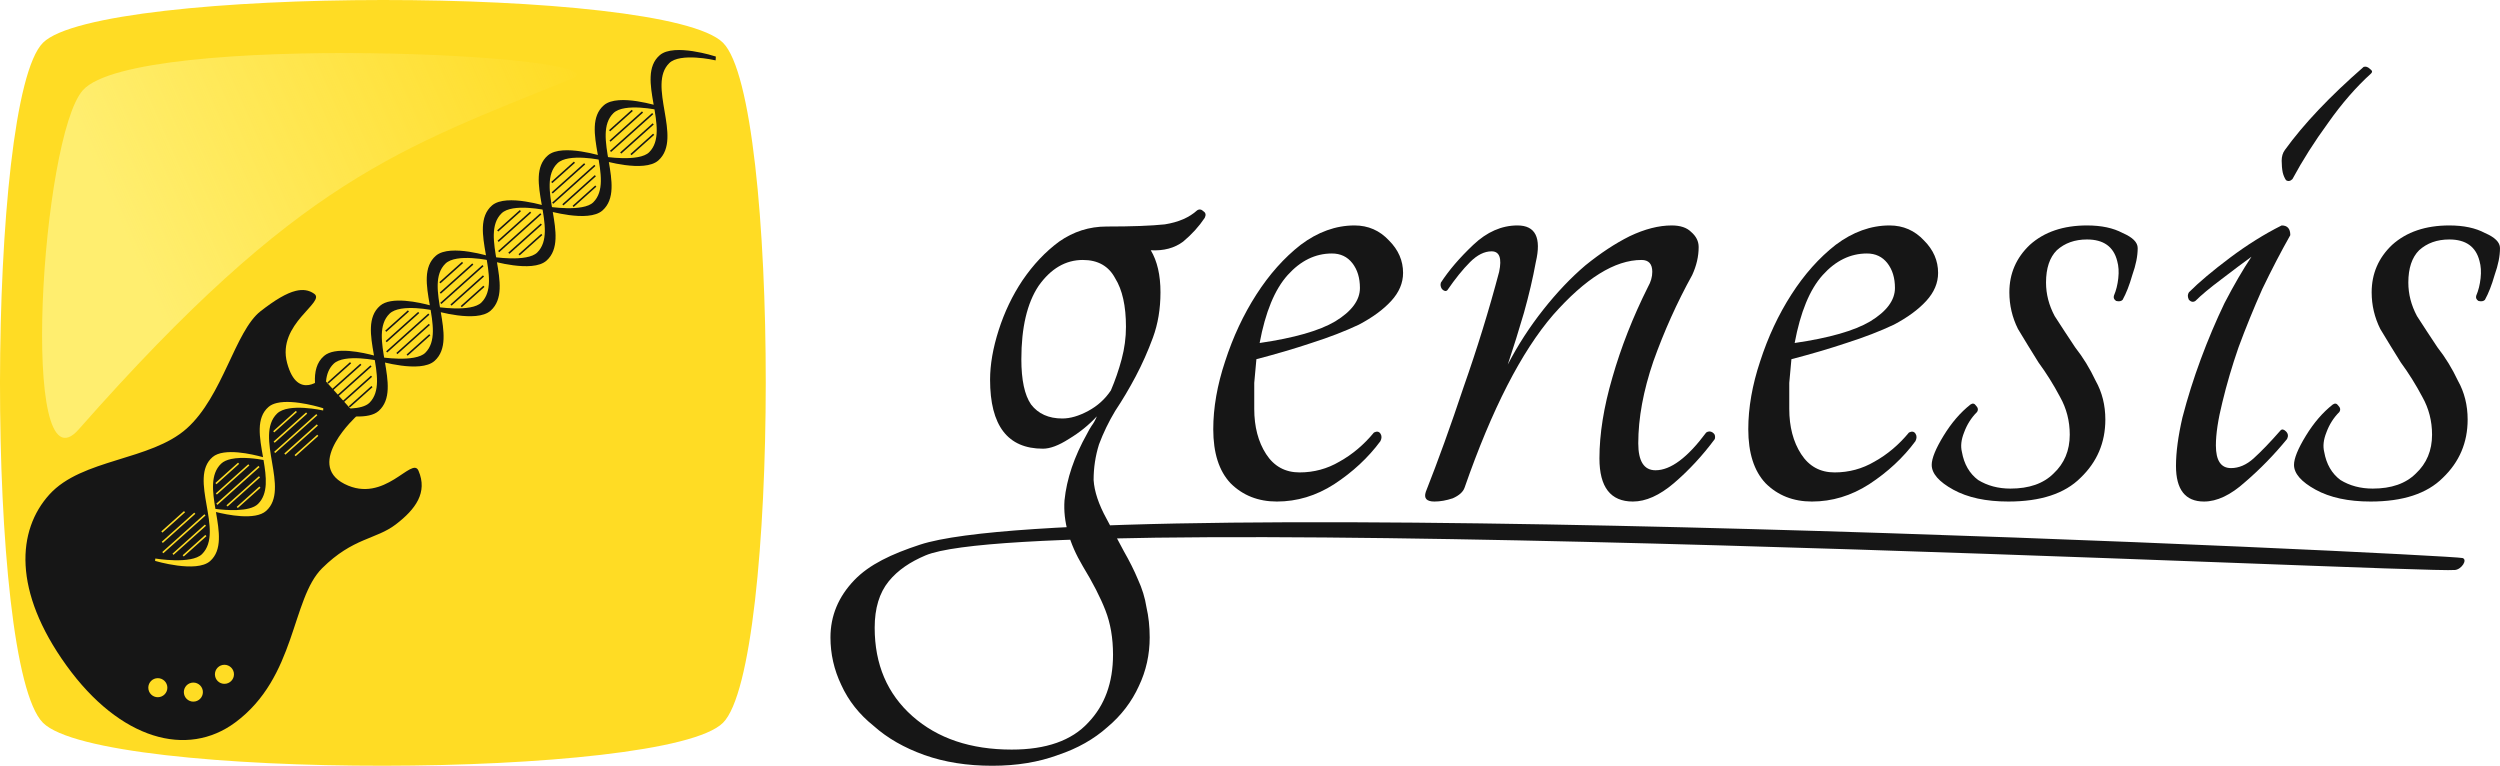
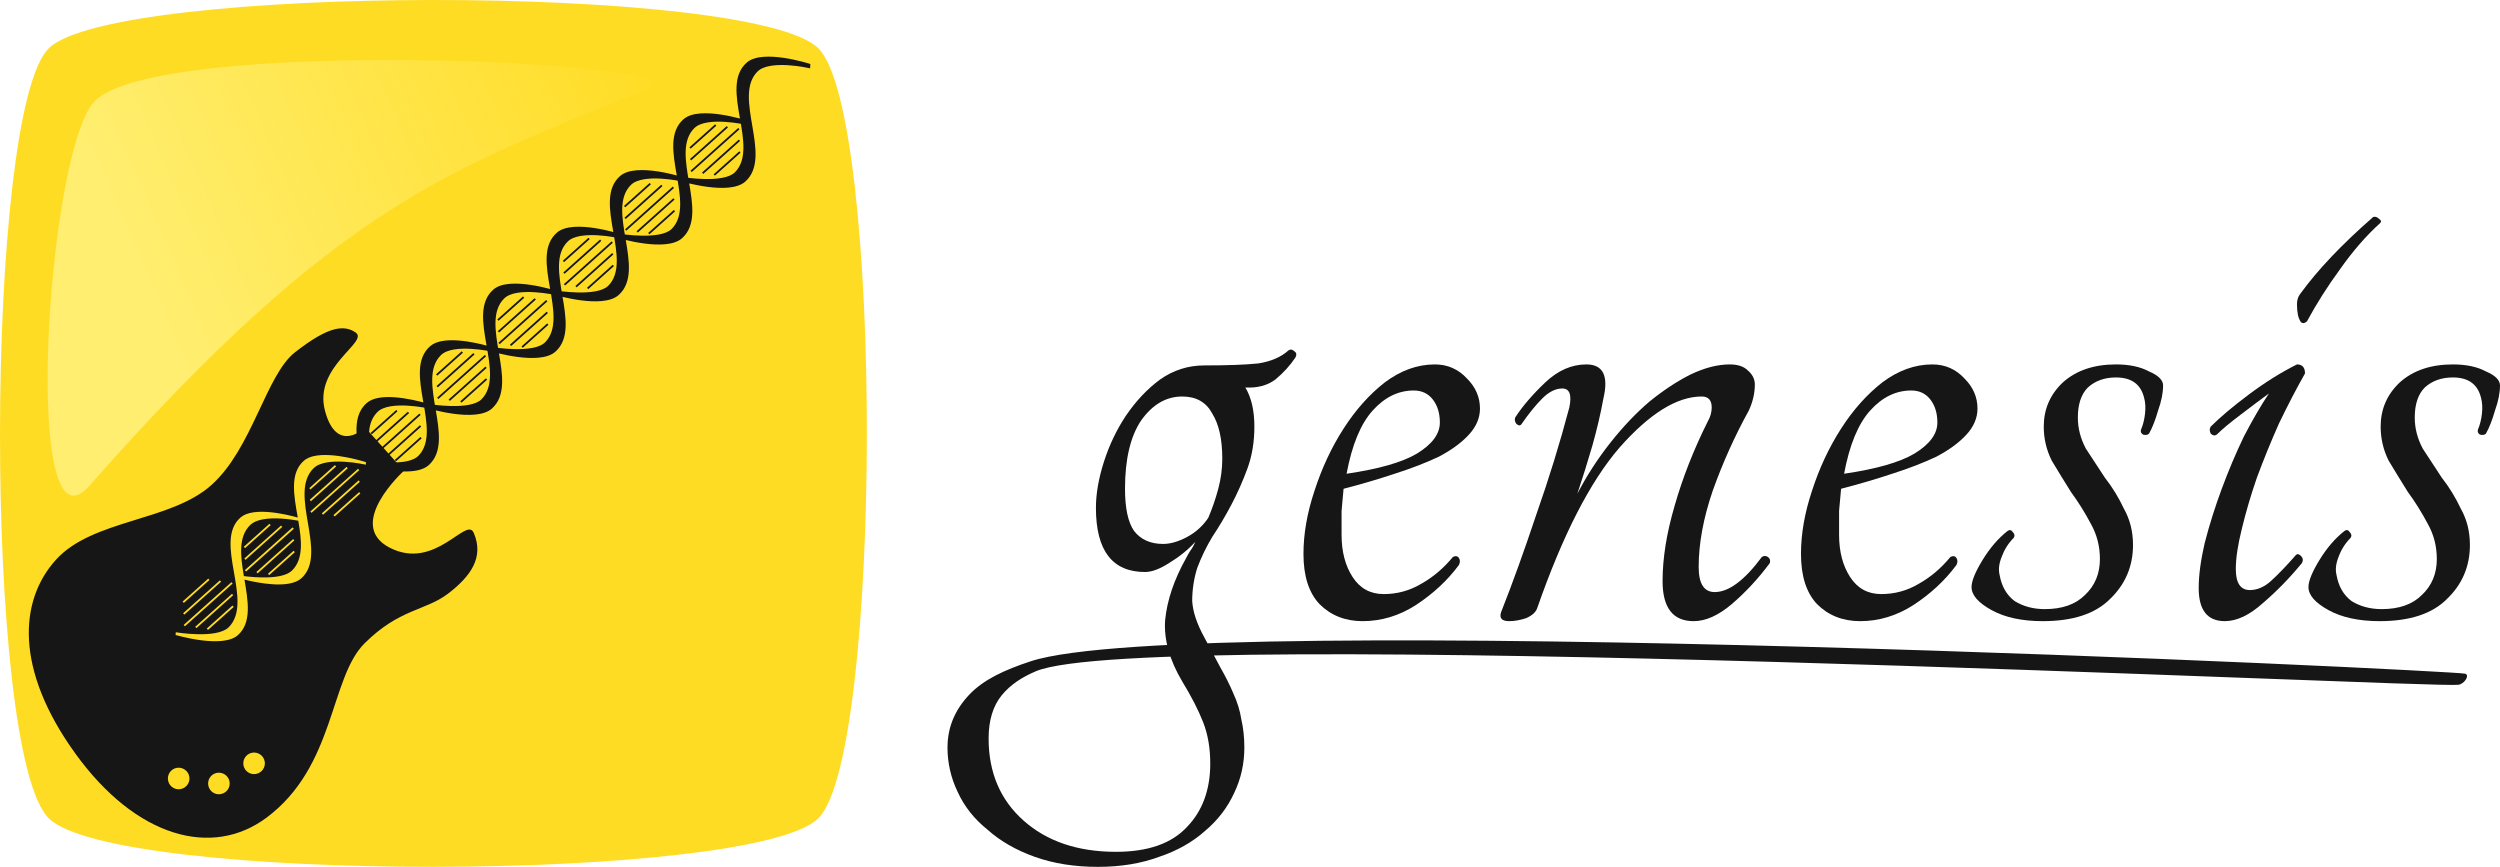
- <svg xmlns="http://www.w3.org/2000/svg" xmlns:xlink="http://www.w3.org/1999/xlink" width="1545.419" height="473.368" id="svg3160" version="1.1">
+ <svg xmlns="http://www.w3.org/2000/svg" xmlns:xlink="http://www.w3.org/1999/xlink" width="1365.189" height="473.368" id="svg3160" version="1.1">
  <defs id="defs3162">
    <linearGradient id="linearGradient3792">
      <stop style="stop-color:#ffee6f;stop-opacity:1;" offset="0" id="stop3794" />
      <stop style="stop-color:#ffee6f;stop-opacity:0;" offset="1" id="stop3796" />
    </linearGradient>
    <linearGradient id="linearGradient3792-9">
      <stop id="stop3794-3" offset="0" style="stop-color:#ffee6f;stop-opacity:1;" />
      <stop id="stop3796-3" offset="1" style="stop-color:#ffee6f;stop-opacity:0;" />
    </linearGradient>
    <linearGradient xlink:href="#linearGradient3792-9" id="linearGradient3328" gradientUnits="userSpaceOnUse" x1="85.564" y1="169.715" x2="362.668" y2="47.948" />
  </defs>
  <g id="layer1" transform="translate(-17.84428,-21.56901)">
    <g id="layer1-1" transform="translate(494.6981,-740.8435)" style="display:none">
      <flowRoot xml:space="preserve" id="flowRoot3167" style="font-size:9px;font-style:normal;font-weight:normal;line-height:254%;letter-spacing:0px;word-spacing:0px;fill:#161616;fill-opacity:1;stroke:none;font-family:Sans" transform="matrix(2.28241,0,0,2.28241,0.7027058,-1437.083)">
        <flowRegion id="flowRegion3169">
          <rect id="rect3171" width="768.726" height="455.579" x="43.437" y="538.195" style="fill:#161616;fill-opacity:1" />
        </flowRegion>
        <flowPara id="flowPara3173" style="font-size:144px;font-style:normal;font-variant:normal;font-weight:normal;font-stretch:normal;fill:#161616;fill-opacity:1;font-family:Tangerine;-inkscape-font-specification:Tangerine">genesis</flowPara>
      </flowRoot>
    </g>
    <g id="layer1-5" transform="translate(11.81371,2.328425)">
      <path id="rect4123-8" d="m 32.595,45.669 c 35.056,-35.056 384.956,-35.419 420.375,0 35.419,35.419 35.056,385.318 0,420.375 -35.056,35.056 -384.594,35.781 -420.375,0 -35.781,-35.781 -35.056,-385.318 0,-420.375 z" style="fill:#ffdc24;fill-opacity:1;stroke:none" />
      <g id="g4535-4" transform="matrix(0.9804062,-0.1969863,0.1969863,0.9804062,168.3549,-112.8624)">
        <path id="path3008-3-5" transform="translate(-249.796,197.1437)" d="m 208.438,112.688 c -5.921,0.248 -13.638,2.979 -23.75,8.031 -17.977,8.981 -33.235,46.975 -59.094,62.125 -25.859,15.15 -67.14,5.487 -91.188,23.219 -24.047,17.732 -34.037,54.04 -10.562,105.719 23.474,51.678 61.947,70.839 95.406,55.094 42.514,-20.006 48.917,-68.033 71.406,-82.875 22.489,-14.842 36.067,-10.781 50,-17.594 13.933,-6.813 23.307,-15.503 20.281,-29.781 -2.086,-9.844 -24.602,16.288 -46.469,-1 -21.867,-17.288 15.781,-39.75 15.781,-39.75 l -16.094,-27.281 c 0,0 -18.137,11.714 -19.719,-13.281 -1.582,-24.995 31.074,-32.058 24.844,-38.625 -2.726,-2.873 -6.239,-4.193 -10.844,-4 z m -25.125,65.656 c 11.048,-0.416 27.531,8.844 27.531,8.844 L 210.5,188.531 c 0,0 -20.124,-9.044 -28.312,-3.75 -16.736,10.819 -1.054,47.462 -18.469,57.656 -7.801,4.567 -24.167,-2.392 -30.562,-5.438 -0.349,11.934 -0.684,23.871 -9.5,29.031 -9.787,5.729 -33.344,-6.812 -33.344,-6.812 L 90.75,257.812 c 0,0 21.182,8.082 28.844,3 16.553,-10.98 0.672,-47.702 18.219,-57.531 7.96,-4.459 24.519,3.15 30.562,6.219 0.308,-12.273 0.361,-24.693 9.5,-29.812 1.534,-0.859 3.392,-1.267 5.438,-1.344 z m 10.594,7.094 0.5,0.844 -16.219,9.562 -0.5,-0.844 16.219,-9.562 z m 6.031,2.188 0.5,0.875 -23.25,13.688 -0.5,-0.875 23.25,-13.688 z m 5.969,2.25 0.5,0.844 -30.156,17.75 -0.5,-0.844 30.156,-17.75 z m -0.938,6.281 0.5,0.875 -23.25,13.688 -0.5,-0.875 23.25,-13.688 z m -1,6.344 0.5,0.844 -16.219,9.562 -0.5,-0.875 16.219,-9.531 z m -55.094,4.219 c -2.599,0.032 -4.959,0.498 -6.75,1.656 -7.804,5.045 -8.559,15.713 -8.906,26.688 5.644,1.901 20.297,6.229 26.438,2.156 7.521,-4.989 8.349,-15.289 8.656,-25.969 -3.839,-1.53 -12.411,-4.617 -19.438,-4.531 z m 3.688,3.062 0.5,0.875 -16.219,9.562 -0.5,-0.875 16.219,-9.562 z m 6,2.219 0.531,0.844 -23.25,13.688 -0.5,-0.844 L 158.562,212 z m 5.969,2.219 0.531,0.875 -30.156,17.75 -0.531,-0.875 30.156,-17.75 z m -0.938,6.312 0.5,0.844 -23.219,13.688 -0.531,-0.844 23.25,-13.688 z m -1,6.312 0.5,0.875 -16.219,9.531 -0.5,-0.844 16.219,-9.562 z m -48.688,5.719 0.5,0.844 -16.219,9.562 -0.5,-0.875 16.219,-9.531 z m 6.031,2.188 0.5,0.844 -23.25,13.688 -0.5,-0.844 23.25,-13.688 z m 5.969,2.219 0.5,0.875 -30.156,17.75 -0.5,-0.875 30.156,-17.75 z m -0.969,6.312 0.531,0.844 -23.25,13.688 -0.5,-0.844 23.219,-13.688 z m -1,6.312 0.531,0.875 -16.25,9.562 -0.5,-0.875 16.219,-9.562 z M 76.531,330.5 c 3.255,0 5.906,2.652 5.906,5.906 0,3.255 -2.652,5.875 -5.906,5.875 -3.255,0 -5.875,-2.62 -5.875,-5.875 0,-3.255 2.62,-5.906 5.875,-5.906 z m 42,0 c 3.255,0 5.906,2.652 5.906,5.906 0,3.255 -2.652,5.875 -5.906,5.875 -3.255,0 -5.875,-2.62 -5.875,-5.875 0,-3.255 2.62,-5.906 5.875,-5.906 z m -21,7 c 3.255,0 5.906,2.652 5.906,5.906 0,3.255 -2.652,5.875 -5.906,5.875 -3.255,0 -5.875,-2.62 -5.875,-5.875 0,-3.255 2.62,-5.906 5.875,-5.906 z" style="fill:#161616;fill-opacity:1;stroke:none;display:inline" />
        <g id="g4496-7">
          <g style="fill:#161616;fill-opacity:1;stroke:#161616;stroke-opacity:1;display:inline" id="g4174-6" transform="matrix(0.5074334,0.861691,-0.861691,0.5074334,220.0609,-687.7087)">
            <path style="fill:#161616;fill-opacity:1;stroke:#161616;stroke-width:1;stroke-linecap:butt;stroke-linejoin:miter;stroke-miterlimit:4;stroke-opacity:1;stroke-dasharray:none" d="m 792.541,493.972 0,34.995" id="path4176-7" />
            <path style="fill:#161616;fill-opacity:1;stroke:#161616;stroke-width:1;stroke-linecap:butt;stroke-linejoin:miter;stroke-miterlimit:4;stroke-opacity:1;stroke-dasharray:none" d="m 797.49,497.983 0,26.972" id="path4178-7" />
            <path style="fill:#161616;fill-opacity:1;stroke:#161616;stroke-width:1;stroke-linecap:butt;stroke-linejoin:miter;stroke-miterlimit:4;stroke-opacity:1;stroke-dasharray:none" d="m 802.44,502.056 0,18.826" id="path4180-1" />
            <path id="path4182-5" d="m 787.592,497.983 0,26.972" style="fill:#161616;fill-opacity:1;stroke:#161616;stroke-width:1;stroke-linecap:butt;stroke-linejoin:miter;stroke-miterlimit:4;stroke-opacity:1;stroke-dasharray:none" />
            <path id="path4184-7" d="m 782.642,502.056 0,18.826" style="fill:#161616;fill-opacity:1;stroke:#161616;stroke-width:1;stroke-linecap:butt;stroke-linejoin:miter;stroke-miterlimit:4;stroke-opacity:1;stroke-dasharray:none" />
          </g>
          <g style="fill:#161616;fill-opacity:1;stroke:#161616;stroke-opacity:1;display:inline" transform="matrix(0.5074334,0.861691,-0.861691,0.5074334,178.6997,-663.3519)" id="g4186-8">
            <path id="path4188-5" d="m 792.541,493.972 0,34.995" style="fill:#161616;fill-opacity:1;stroke:#161616;stroke-width:1;stroke-linecap:butt;stroke-linejoin:miter;stroke-miterlimit:4;stroke-opacity:1;stroke-dasharray:none" />
            <path id="path4190-3" d="m 797.49,497.983 0,26.972" style="fill:#161616;fill-opacity:1;stroke:#161616;stroke-width:1;stroke-linecap:butt;stroke-linejoin:miter;stroke-miterlimit:4;stroke-opacity:1;stroke-dasharray:none" />
            <path id="path4192-8" d="m 802.44,502.056 0,18.826" style="fill:#161616;fill-opacity:1;stroke:#161616;stroke-width:1;stroke-linecap:butt;stroke-linejoin:miter;stroke-miterlimit:4;stroke-opacity:1;stroke-dasharray:none" />
            <path style="fill:#161616;fill-opacity:1;stroke:#161616;stroke-width:1;stroke-linecap:butt;stroke-linejoin:miter;stroke-miterlimit:4;stroke-opacity:1;stroke-dasharray:none" d="m 787.592,497.983 0,26.972" id="path4194-4" />
            <path style="fill:#161616;fill-opacity:1;stroke:#161616;stroke-width:1;stroke-linecap:butt;stroke-linejoin:miter;stroke-miterlimit:4;stroke-opacity:1;stroke-dasharray:none" d="m 782.642,502.056 0,18.826" id="path4196-2" />
          </g>
          <g style="fill:#161616;fill-opacity:1;stroke:#161616;stroke-opacity:1;display:inline" transform="matrix(0.5074334,0.861691,-0.861691,0.5074334,140.0509,-640.5923)" id="g4198-9">
            <path id="path4200-9" d="m 792.541,493.972 0,34.995" style="fill:#161616;fill-opacity:1;stroke:#161616;stroke-width:1;stroke-linecap:butt;stroke-linejoin:miter;stroke-miterlimit:4;stroke-opacity:1;stroke-dasharray:none" />
            <path id="path4202-9" d="m 797.49,497.983 0,26.972" style="fill:#161616;fill-opacity:1;stroke:#161616;stroke-width:1;stroke-linecap:butt;stroke-linejoin:miter;stroke-miterlimit:4;stroke-opacity:1;stroke-dasharray:none" />
            <path id="path4204-1" d="m 802.44,502.056 0,18.826" style="fill:#161616;fill-opacity:1;stroke:#161616;stroke-width:1;stroke-linecap:butt;stroke-linejoin:miter;stroke-miterlimit:4;stroke-opacity:1;stroke-dasharray:none" />
            <path style="fill:#161616;fill-opacity:1;stroke:#161616;stroke-width:1;stroke-linecap:butt;stroke-linejoin:miter;stroke-miterlimit:4;stroke-opacity:1;stroke-dasharray:none" d="m 787.592,497.983 0,26.972" id="path4206-2" />
            <path style="fill:#161616;fill-opacity:1;stroke:#161616;stroke-width:1;stroke-linecap:butt;stroke-linejoin:miter;stroke-miterlimit:4;stroke-opacity:1;stroke-dasharray:none" d="m 782.642,502.056 0,18.826" id="path4208-1" />
          </g>
          <g style="fill:#161616;fill-opacity:1;stroke:#161616;stroke-opacity:1;display:inline" id="g4210-0" transform="matrix(0.5074334,0.861691,-0.861691,0.5074334,98.68967,-616.2355)">
            <path style="fill:#161616;fill-opacity:1;stroke:#161616;stroke-width:1;stroke-linecap:butt;stroke-linejoin:miter;stroke-miterlimit:4;stroke-opacity:1;stroke-dasharray:none" d="m 792.541,493.972 0,34.995" id="path4212-4" />
            <path style="fill:#161616;fill-opacity:1;stroke:#161616;stroke-width:1;stroke-linecap:butt;stroke-linejoin:miter;stroke-miterlimit:4;stroke-opacity:1;stroke-dasharray:none" d="m 797.49,497.983 0,26.972" id="path4214-1" />
            <path style="fill:#161616;fill-opacity:1;stroke:#161616;stroke-width:1;stroke-linecap:butt;stroke-linejoin:miter;stroke-miterlimit:4;stroke-opacity:1;stroke-dasharray:none" d="m 802.44,502.056 0,18.826" id="path4216-6" />
            <path id="path4218-9" d="m 787.592,497.983 0,26.972" style="fill:#161616;fill-opacity:1;stroke:#161616;stroke-width:1;stroke-linecap:butt;stroke-linejoin:miter;stroke-miterlimit:4;stroke-opacity:1;stroke-dasharray:none" />
            <path id="path4220-7" d="m 782.642,502.056 0,18.826" style="fill:#161616;fill-opacity:1;stroke:#161616;stroke-width:1;stroke-linecap:butt;stroke-linejoin:miter;stroke-miterlimit:4;stroke-opacity:1;stroke-dasharray:none" />
          </g>
          <g style="fill:#161616;fill-opacity:1;stroke:#161616;stroke-opacity:1;display:inline" transform="matrix(0.5074334,0.861691,-0.861691,0.5074334,59.97871,-593.4393)" id="g4222-4">
            <path id="path4224-9" d="m 792.541,493.972 0,34.995" style="fill:#161616;fill-opacity:1;stroke:#161616;stroke-width:1;stroke-linecap:butt;stroke-linejoin:miter;stroke-miterlimit:4;stroke-opacity:1;stroke-dasharray:none" />
            <path id="path4226-5" d="m 797.49,497.983 0,26.972" style="fill:#161616;fill-opacity:1;stroke:#161616;stroke-width:1;stroke-linecap:butt;stroke-linejoin:miter;stroke-miterlimit:4;stroke-opacity:1;stroke-dasharray:none" />
            <path id="path4228-4" d="m 802.44,502.056 0,18.826" style="fill:#161616;fill-opacity:1;stroke:#161616;stroke-width:1;stroke-linecap:butt;stroke-linejoin:miter;stroke-miterlimit:4;stroke-opacity:1;stroke-dasharray:none" />
            <path style="fill:#161616;fill-opacity:1;stroke:#161616;stroke-width:1;stroke-linecap:butt;stroke-linejoin:miter;stroke-miterlimit:4;stroke-opacity:1;stroke-dasharray:none" d="m 787.592,497.983 0,26.972" id="path4230-4" />
            <path style="fill:#161616;fill-opacity:1;stroke:#161616;stroke-width:1;stroke-linecap:butt;stroke-linejoin:miter;stroke-miterlimit:4;stroke-opacity:1;stroke-dasharray:none" d="m 782.642,502.056 0,18.826" id="path4232-0" />
          </g>
          <g style="fill:#161616;fill-opacity:1;stroke:#161616;stroke-opacity:1;display:inline" id="g4234-3" transform="matrix(0.5074334,0.861691,-0.861691,0.5074334,18.61754,-569.0825)">
            <path style="fill:#161616;fill-opacity:1;stroke:#161616;stroke-width:1;stroke-linecap:butt;stroke-linejoin:miter;stroke-miterlimit:4;stroke-opacity:1;stroke-dasharray:none" d="m 792.541,493.972 0,34.995" id="path4236-2" />
            <path style="fill:#161616;fill-opacity:1;stroke:#161616;stroke-width:1;stroke-linecap:butt;stroke-linejoin:miter;stroke-miterlimit:4;stroke-opacity:1;stroke-dasharray:none" d="m 797.49,497.983 0,26.972" id="path4238-7" />
            <path style="fill:#161616;fill-opacity:1;stroke:#161616;stroke-width:1;stroke-linecap:butt;stroke-linejoin:miter;stroke-miterlimit:4;stroke-opacity:1;stroke-dasharray:none" d="m 802.44,502.056 0,18.826" id="path4240-0" />
            <path id="path4242-5" d="m 787.592,497.983 0,26.972" style="fill:#161616;fill-opacity:1;stroke:#161616;stroke-width:1;stroke-linecap:butt;stroke-linejoin:miter;stroke-miterlimit:4;stroke-opacity:1;stroke-dasharray:none" />
            <path id="path4244-5" d="m 782.642,502.056 0,18.826" style="fill:#161616;fill-opacity:1;stroke:#161616;stroke-width:1;stroke-linecap:butt;stroke-linejoin:miter;stroke-miterlimit:4;stroke-opacity:1;stroke-dasharray:none" />
          </g>
          <path d="m 14.892,328.175 c -2.538,-0.061 -4.847,0.344 -6.688,1.375 -17.547,9.829 -1.666,46.52 -18.219,57.5 -2.829,1.877 -7.511,1.957 -12.281,1.312 l 2.688,4.531 c 5.171,1.137 10.247,1.371 13.656,-0.625 17.415,-10.194 1.701,-46.806 18.438,-57.625 8.189,-5.294 28.344,3.719 28.344,3.719 l 0.344,-1.344 c 0,0 -15.284,-8.581 -26.281,-8.844 z m -13.819,32.356 -0.42,1.412 c 0,0 23.545,12.546 33.332,6.817 17.415,-10.194 1.723,-46.834 18.46,-57.654 8.189,-5.294 28.329,3.734 28.329,3.734 l 0.348,-1.345 c 0,0 -23.15,-12.978 -32.968,-7.478 -17.547,9.829 -1.676,46.538 -18.229,57.518 -7.661,5.082 -28.851,-3.004 -28.851,-3.004 z m 40.127,-23.63 -0.42,1.412 c 0,0 23.545,12.546 33.332,6.817 17.415,-10.194 1.723,-46.834 18.46,-57.654 8.189,-5.294 28.329,3.734 28.329,3.734 l 0.348,-1.345 c 0,0 -23.15,-12.978 -32.968,-7.478 -17.547,9.829 -1.676,46.538 -18.229,57.518 -7.661,5.082 -28.851,-3.004 -28.851,-3.004 z m 39.946,-23.523 -0.42,1.412 c 0,0 23.545,12.546 33.332,6.817 17.415,-10.194 1.723,-46.834 18.46,-57.654 8.189,-5.294 28.329,3.734 28.329,3.734 l 0.348,-1.345 c 0,0 -23.15,-12.978 -32.968,-7.478 -17.547,9.829 -1.676,46.538 -18.229,57.518 -7.661,5.082 -28.851,-3.004 -28.851,-3.004 z m 40.065,-23.593 -0.42,1.412 c 0,0 23.545,12.546 33.332,6.817 17.415,-10.194 1.723,-46.834 18.46,-57.654 8.189,-5.294 28.329,3.734 28.329,3.734 l 0.348,-1.345 c 0,0 -23.15,-12.978 -32.968,-7.478 -17.547,9.829 -1.676,46.538 -18.229,57.518 -7.661,5.082 -28.851,-3.004 -28.851,-3.004 z m 39.946,-23.523 -0.42,1.412 c 0,0 23.545,12.546 33.332,6.817 17.415,-10.194 1.723,-46.834 18.46,-57.654 8.189,-5.294 28.329,3.734 28.329,3.734 l 0.348,-1.345 c 0,0 -23.15,-12.978 -32.968,-7.478 -17.547,9.829 -1.676,46.538 -18.229,57.518 -7.661,5.082 -28.851,-3.004 -28.851,-3.004 z m -186.326,85.507 c -2.538,-0.061 -4.847,0.344 -6.688,1.375 -5.266,2.95 -7.505,8.318 -8.531,14.688 2.739,-0.812 4.75,-2.094 4.75,-2.094 l 1.25,2.125 c 1.265,-4.016 3.33,-7.374 6.812,-9.625 8.189,-5.294 28.344,3.719 28.344,3.719 l 0.344,-1.344 c 0,0 -15.284,-8.581 -26.281,-8.844 z" style="fill:#161616;fill-opacity:1;stroke:#161616;stroke-width:1px;stroke-linecap:butt;stroke-linejoin:miter;stroke-opacity:1" id="path4274-0" />
        </g>
      </g>
      <path style="fill:url(#linearGradient3328);fill-opacity:1;stroke:none" d="M 57.314,74.945 C 90.072,38.478 396.095,52.946 359.503,67.874 253.439,111.142 191.308,129.613 54.687,284.671 17.636,326.723 31.55,103.626 57.314,74.945 z" id="path4045-5" />
    </g>
-     <g id="layer3" transform="matrix(2.028434,0,0,2.028434,25.20141,-240.828)">
+     <g id="layer3" transform="matrix(1.666262,0,0,1.666262,119.589,-109.4589)">
      <g transform="matrix(2.28241,0,0,2.28241,187.7845,-1572.273)" style="font-size:9px;font-style:normal;font-weight:normal;line-height:254%;letter-spacing:0px;word-spacing:0px;fill:#161616;fill-opacity:1;stroke:none;font-family:Sans" id="flowRoot3167-9">
        <path d="m 75.981,773.628 c 0.288,-0.192 0.576,-0.144 0.864,0.144 0.288,0.192 0.336,0.48 0.144,0.864 -0.768,1.152 -1.728,2.208 -2.88,3.168 -1.152,0.864 -2.592,1.248 -4.32,1.152 0.864,1.44 1.296,3.312 1.296,5.616 -2.8e-5,2.208 -0.336,4.224 -1.008,6.048 -0.672,1.824 -1.44,3.552 -2.304,5.184 -0.864,1.632 -1.776,3.168 -2.736,4.608 -0.864,1.44 -1.584,2.928 -2.16,4.464 -0.48,1.536 -0.72,3.12 -0.72,4.752 0.096,1.536 0.672,3.264 1.728,5.184 0.864,1.632 1.632,3.072 2.304,4.32 0.768,1.344 1.392,2.592 1.872,3.744 0.576,1.248 0.96,2.496 1.152,3.744 0.288,1.248 0.432,2.592 0.432,4.032 -2.6e-5,2.304 -0.48,4.464 -1.44,6.48 -0.96,2.112 -2.352,3.936 -4.176,5.472 -1.824,1.632 -4.032,2.88 -6.624,3.744 -2.592,0.96 -5.52,1.44 -8.784,1.44 -3.36,-4e-5 -6.384,-0.48 -9.072,-1.44 -2.688,-0.96 -4.944,-2.256 -6.768,-3.888 -1.92,-1.536 -3.36,-3.36 -4.32,-5.472 -0.96,-2.016 -1.44,-4.128 -1.44,-6.336 1.6e-5,-2.88 1.056,-5.424 3.168,-7.632 2.016,-2.112 5,-3.509 8.784,-4.752 22.773,-7.48 204.579,1.332 205.974,1.785 0.686,0.223 -0.124,1.497 -1.004,1.593 -4.564,0.497 -188.649,-8.593 -204.25,-1.938 -1.984,0.846 -3.648,1.92 -4.896,3.456 -1.248,1.536 -1.872,3.6 -1.872,6.192 1.1e-5,4.896 1.68,8.832 5.04,11.808 3.36,2.976 7.776,4.464 13.248,4.464 4.608,-4e-5 8.016,-1.2 10.224,-3.6 2.208,-2.304 3.312,-5.328 3.312,-9.072 -2.1e-5,-2.208 -0.336,-4.176 -1.008,-5.904 -0.672,-1.728 -1.68,-3.696 -3.024,-5.904 -1.824,-3.072 -2.64,-6 -2.448,-8.784 0.288,-2.88 1.296,-5.856 3.024,-8.928 0.192,-0.384 0.384,-0.72 0.576,-1.008 0.288,-0.384 0.528,-0.816 0.72,-1.296 -1.056,1.152 -2.304,2.16 -3.744,3.024 -1.344,0.864 -2.496,1.296 -3.456,1.296 -4.704,0 -7.056,-3.072 -7.056,-9.216 -5e-6,-2.016 0.384,-4.224 1.152,-6.624 0.768,-2.4 1.824,-4.608 3.168,-6.624 1.44,-2.112 3.072,-3.84 4.896,-5.184 1.92,-1.344 4.032,-2.016 6.336,-2.016 3.36,3e-5 5.952,-0.096 7.776,-0.288 1.824,-0.288 3.264,-0.912 4.32,-1.872 m -11.52,24.048 c 0.576,-1.344 1.056,-2.736 1.44,-4.176 0.384,-1.44 0.576,-2.88 0.576,-4.32 -2.3e-5,-2.784 -0.48,-4.944 -1.44,-6.48 -0.864,-1.632 -2.304,-2.448 -4.32,-2.448 -2.304,3e-5 -4.272,1.152 -5.904,3.456 -1.536,2.304 -2.304,5.568 -2.304,9.792 -9e-6,2.784 0.432,4.8 1.296,6.048 0.96,1.248 2.352,1.872 4.176,1.872 1.056,10e-6 2.208,-0.336 3.456,-1.008 1.248,-0.672 2.256,-1.584 3.024,-2.736" style="font-size:144px;font-variant:normal;font-stretch:normal;fill:#161616;font-family:Tangerine;-inkscape-font-specification:Tangerine" id="path3069" />
        <path d="m 103.477,781.98 c -3e-5,1.344 -0.528,2.592 -1.584,3.744 -1.056,1.152 -2.496,2.208 -4.32,3.168 -1.824,0.864 -3.936,1.68 -6.336,2.448 -2.304,0.768 -4.752,1.488 -7.344,2.16 -0.096,1.056 -0.192,2.112 -0.288,3.168 -1e-5,1.056 -1e-5,2.208 0,3.456 -1e-5,2.4 0.528,4.416 1.584,6.048 1.056,1.632 2.544,2.448 4.464,2.448 1.92,0 3.696,-0.48 5.328,-1.44 1.728,-0.96 3.264,-2.256 4.608,-3.888 0.384,-0.192 0.672,-0.144 0.864,0.144 0.192,0.288 0.192,0.624 0,1.008 -1.632,2.208 -3.696,4.128 -6.192,5.76 -2.4,1.536 -4.944,2.304 -7.632,2.304 -2.496,0 -4.56,-0.816 -6.192,-2.448 -1.536,-1.632 -2.304,-4.032 -2.304,-7.2 -4e-6,-2.88 0.528,-5.904 1.584,-9.072 1.056,-3.264 2.448,-6.24 4.176,-8.928 1.728,-2.688 3.696,-4.896 5.904,-6.624 2.304,-1.728 4.704,-2.592 7.2,-2.592 1.824,3e-5 3.36,0.672 4.608,2.016 1.248,1.248 1.872,2.688 1.872,4.32 m -9.504,-2.592 c -2.208,3e-5 -4.176,0.96 -5.904,2.88 -1.728,1.92 -2.976,4.944 -3.744,9.072 4.608,-0.672 7.968,-1.632 10.08,-2.88 2.208,-1.344 3.312,-2.832 3.312,-4.464 -2.4e-5,-1.344 -0.336,-2.448 -1.008,-3.312 -0.672,-0.864 -1.584,-1.296 -2.736,-1.296" style="font-size:144px;font-variant:normal;font-stretch:normal;fill:#161616;font-family:Tangerine;-inkscape-font-specification:Tangerine" id="path3071" />
        <path d="m 143.952,803.292 c 0.288,-0.192 0.576,-0.192 0.864,0 0.288,0.192 0.384,0.48 0.288,0.864 -1.632,2.208 -3.456,4.176 -5.472,5.904 -1.92,1.632 -3.744,2.448 -5.472,2.448 -2.976,0 -4.464,-1.92 -4.464,-5.76 -3e-5,-3.264 0.576,-6.864 1.728,-10.8 1.152,-4.032 2.736,-8.064 4.752,-12.096 0.384,-0.672 0.576,-1.344 0.576,-2.016 -3e-5,-1.056 -0.48,-1.584 -1.44,-1.584 -3.552,3e-5 -7.488,2.448 -11.808,7.344 -4.224,4.896 -8.16,12.576 -11.808,23.04 -0.192,0.576 -0.72,1.056 -1.584,1.44 -0.864,0.288 -1.68,0.432 -2.448,0.432 -1.056,0 -1.44,-0.432 -1.152,-1.296 1.632,-4.128 3.312,-8.784 5.04,-13.968 1.824,-5.184 3.408,-10.32 4.752,-15.408 0.384,-1.824 0.048,-2.736 -1.008,-2.736 -0.96,3e-5 -1.92,0.48 -2.88,1.44 -0.96,0.96 -1.968,2.208 -3.024,3.744 -0.192,0.192 -0.432,0.144 -0.72,-0.144 -0.192,-0.288 -0.24,-0.576 -0.144,-0.864 1.056,-1.632 2.496,-3.312 4.32,-5.04 1.824,-1.728 3.792,-2.592 5.904,-2.592 2.4,3e-5 3.216,1.632 2.448,4.896 -0.384,2.112 -0.912,4.368 -1.584,6.768 -0.672,2.304 -1.392,4.608 -2.16,6.912 1.344,-2.592 2.928,-5.04 4.752,-7.344 1.824,-2.304 3.696,-4.272 5.616,-5.904 2.016,-1.632 3.984,-2.928 5.904,-3.888 2.016,-0.96 3.888,-1.44 5.616,-1.44 1.152,3e-5 2.016,0.288 2.592,0.864 0.672,0.576 1.008,1.248 1.008,2.016 -4e-5,1.248 -0.288,2.496 -0.864,3.744 -2.016,3.648 -3.744,7.488 -5.184,11.52 -1.344,3.936 -2.016,7.584 -2.016,10.944 -3e-5,2.4 0.768,3.6 2.304,3.6 2.016,0 4.272,-1.68 6.768,-5.04" style="font-size:144px;font-variant:normal;font-stretch:normal;fill:#161616;font-family:Tangerine;-inkscape-font-specification:Tangerine" id="path3073" />
        <path d="m 174.914,781.98 c -3e-5,1.344 -0.528,2.592 -1.584,3.744 -1.056,1.152 -2.496,2.208 -4.32,3.168 -1.824,0.864 -3.936,1.68 -6.336,2.448 -2.304,0.768 -4.752,1.488 -7.344,2.16 -0.096,1.056 -0.192,2.112 -0.288,3.168 -1e-5,1.056 -1e-5,2.208 0,3.456 -1e-5,2.4 0.528,4.416 1.584,6.048 1.056,1.632 2.544,2.448 4.464,2.448 1.92,0 3.696,-0.48 5.328,-1.44 1.728,-0.96 3.264,-2.256 4.608,-3.888 0.384,-0.192 0.672,-0.144 0.864,0.144 0.192,0.288 0.192,0.624 0,1.008 -1.632,2.208 -3.696,4.128 -6.192,5.76 -2.4,1.536 -4.944,2.304 -7.632,2.304 -2.496,0 -4.56,-0.816 -6.192,-2.448 -1.536,-1.632 -2.304,-4.032 -2.304,-7.2 0,-2.88 0.528,-5.904 1.584,-9.072 1.056,-3.264 2.448,-6.24 4.176,-8.928 1.728,-2.688 3.696,-4.896 5.904,-6.624 2.304,-1.728 4.704,-2.592 7.2,-2.592 1.824,3e-5 3.36,0.672 4.608,2.016 1.248,1.248 1.872,2.688 1.872,4.32 m -9.504,-2.592 c -2.208,3e-5 -4.176,0.96 -5.904,2.88 -1.728,1.92 -2.976,4.944 -3.744,9.072 4.608,-0.672 7.968,-1.632 10.08,-2.88 2.208,-1.344 3.312,-2.832 3.312,-4.464 -2e-5,-1.344 -0.336,-2.448 -1.008,-3.312 -0.672,-0.864 -1.584,-1.296 -2.736,-1.296" style="font-size:144px;font-variant:normal;font-stretch:normal;fill:#161616;font-family:Tangerine;-inkscape-font-specification:Tangerine" id="path3075" />
        <path d="m 194.797,775.644 c 1.92,3e-5 3.504,0.336 4.752,1.008 1.344,0.576 2.016,1.248 2.016,2.016 -3e-5,1.056 -0.24,2.256 -0.72,3.6 -0.384,1.344 -0.816,2.448 -1.296,3.312 -0.192,0.192 -0.48,0.24 -0.864,0.144 -0.288,-0.192 -0.384,-0.432 -0.288,-0.72 0.288,-0.672 0.48,-1.44 0.576,-2.304 0.096,-0.864 0.048,-1.632 -0.144,-2.304 -0.48,-1.92 -1.824,-2.88 -4.032,-2.88 -1.632,3e-5 -2.976,0.48 -4.032,1.44 -0.96,0.96 -1.44,2.4 -1.44,4.32 -1e-5,1.536 0.384,3.024 1.152,4.464 0.864,1.344 1.776,2.736 2.736,4.176 1.056,1.344 1.968,2.832 2.736,4.464 0.864,1.536 1.296,3.264 1.296,5.184 -2e-5,3.072 -1.104,5.664 -3.312,7.776 -2.112,2.112 -5.328,3.168 -9.648,3.168 -2.976,0 -5.424,-0.528 -7.344,-1.584 -1.92,-1.056 -2.88,-2.16 -2.88,-3.312 0,-0.864 0.528,-2.16 1.584,-3.888 1.056,-1.728 2.256,-3.12 3.6,-4.176 0.288,-0.192 0.528,-0.144 0.72,0.144 0.288,0.288 0.336,0.576 0.144,0.864 -0.768,0.768 -1.344,1.68 -1.728,2.736 -0.384,0.96 -0.48,1.824 -0.288,2.592 0.288,1.632 1.008,2.88 2.16,3.744 1.248,0.768 2.688,1.152 4.32,1.152 2.496,0 4.416,-0.672 5.76,-2.016 1.44,-1.344 2.16,-3.072 2.16,-5.184 -2e-5,-1.824 -0.432,-3.504 -1.296,-5.04 -0.864,-1.632 -1.824,-3.168 -2.88,-4.608 -0.96,-1.536 -1.872,-3.024 -2.736,-4.464 -0.768,-1.536 -1.152,-3.168 -1.152,-4.896 -1e-5,-2.496 0.912,-4.608 2.736,-6.336 1.92,-1.728 4.464,-2.592 7.632,-2.592" style="font-size:144px;font-variant:normal;font-stretch:normal;fill:#161616;font-family:Tangerine;-inkscape-font-specification:Tangerine" id="path3077" />
        <path d="m 209.269,785.723 c -0.288,0.192 -0.576,0.144 -0.864,-0.144 -0.192,-0.384 -0.192,-0.72 0,-1.008 1.344,-1.344 3.168,-2.88 5.472,-4.608 2.304,-1.728 4.608,-3.168 6.912,-4.32 0.768,3e-5 1.152,0.432 1.152,1.296 -1.248,2.208 -2.496,4.608 -3.744,7.2 -1.152,2.592 -2.208,5.184 -3.168,7.776 -0.864,2.496 -1.584,4.944 -2.16,7.344 -0.576,2.304 -0.864,4.224 -0.864,5.76 -1e-5,2.016 0.672,3.024 2.016,3.024 1.056,0 2.064,-0.432 3.024,-1.296 1.056,-0.96 2.256,-2.208 3.6,-3.744 0.192,-0.192 0.432,-0.144 0.72,0.144 0.288,0.288 0.336,0.624 0.144,1.008 -1.728,2.112 -3.6,4.032 -5.616,5.76 -1.92,1.728 -3.744,2.592 -5.472,2.592 -2.496,0 -3.744,-1.584 -3.744,-4.752 0,-1.824 0.288,-3.984 0.864,-6.48 0.672,-2.592 1.488,-5.184 2.448,-7.776 0.96,-2.592 2.016,-5.088 3.168,-7.488 1.248,-2.4 2.448,-4.464 3.6,-6.192 -1.056,0.768 -2.4,1.776 -4.032,3.024 -1.536,1.152 -2.688,2.112 -3.456,2.88 m 12.96,-16.272 c -0.288,0.288 -0.576,0.336 -0.864,0.144 -0.192,-0.288 -0.336,-0.624 -0.432,-1.008 -0.096,-0.48 -0.144,-1.008 -0.144,-1.584 -2e-5,-0.576 0.144,-1.056 0.432,-1.44 2.496,-3.456 6,-7.152 10.512,-11.088 0.288,-0.096 0.576,5e-5 0.864,0.288 0.288,0.192 0.336,0.384 0.144,0.576 -2.016,1.824 -3.936,4.032 -5.76,6.624 -1.824,2.496 -3.408,4.992 -4.752,7.488" style="font-size:144px;font-variant:normal;font-stretch:normal;fill:#161616;font-family:Tangerine;-inkscape-font-specification:Tangerine" id="path3079" />
        <path d="m 243.172,775.644 c 1.92,3e-5 3.504,0.336 4.752,1.008 1.344,0.576 2.016,1.248 2.016,2.016 -3e-5,1.056 -0.24,2.256 -0.72,3.6 -0.384,1.344 -0.816,2.448 -1.296,3.312 -0.192,0.192 -0.48,0.24 -0.864,0.144 -0.288,-0.192 -0.384,-0.432 -0.288,-0.72 0.288,-0.672 0.48,-1.44 0.576,-2.304 0.096,-0.864 0.048,-1.632 -0.144,-2.304 -0.48,-1.92 -1.824,-2.88 -4.032,-2.88 -1.632,3e-5 -2.976,0.48 -4.032,1.44 -0.96,0.96 -1.44,2.4 -1.44,4.32 -1e-5,1.536 0.384,3.024 1.152,4.464 0.864,1.344 1.776,2.736 2.736,4.176 1.056,1.344 1.968,2.832 2.736,4.464 0.864,1.536 1.296,3.264 1.296,5.184 -2e-5,3.072 -1.104,5.664 -3.312,7.776 -2.112,2.112 -5.328,3.168 -9.648,3.168 -2.976,0 -5.424,-0.528 -7.344,-1.584 -1.92,-1.056 -2.88,-2.16 -2.88,-3.312 0,-0.864 0.528,-2.16 1.584,-3.888 1.056,-1.728 2.256,-3.12 3.6,-4.176 0.288,-0.192 0.528,-0.144 0.72,0.144 0.288,0.288 0.336,0.576 0.144,0.864 -0.768,0.768 -1.344,1.68 -1.728,2.736 -0.384,0.96 -0.48,1.824 -0.288,2.592 0.288,1.632 1.008,2.88 2.16,3.744 1.248,0.768 2.688,1.152 4.32,1.152 2.496,0 4.416,-0.672 5.76,-2.016 1.44,-1.344 2.16,-3.072 2.16,-5.184 -2e-5,-1.824 -0.432,-3.504 -1.296,-5.04 -0.864,-1.632 -1.824,-3.168 -2.88,-4.608 -0.96,-1.536 -1.872,-3.024 -2.736,-4.464 -0.768,-1.536 -1.152,-3.168 -1.152,-4.896 -1e-5,-2.496 0.912,-4.608 2.736,-6.336 1.92,-1.728 4.464,-2.592 7.632,-2.592" style="font-size:144px;font-variant:normal;font-stretch:normal;fill:#161616;font-family:Tangerine;-inkscape-font-specification:Tangerine" id="path3081" />
      </g>
    </g>
  </g>
</svg>
